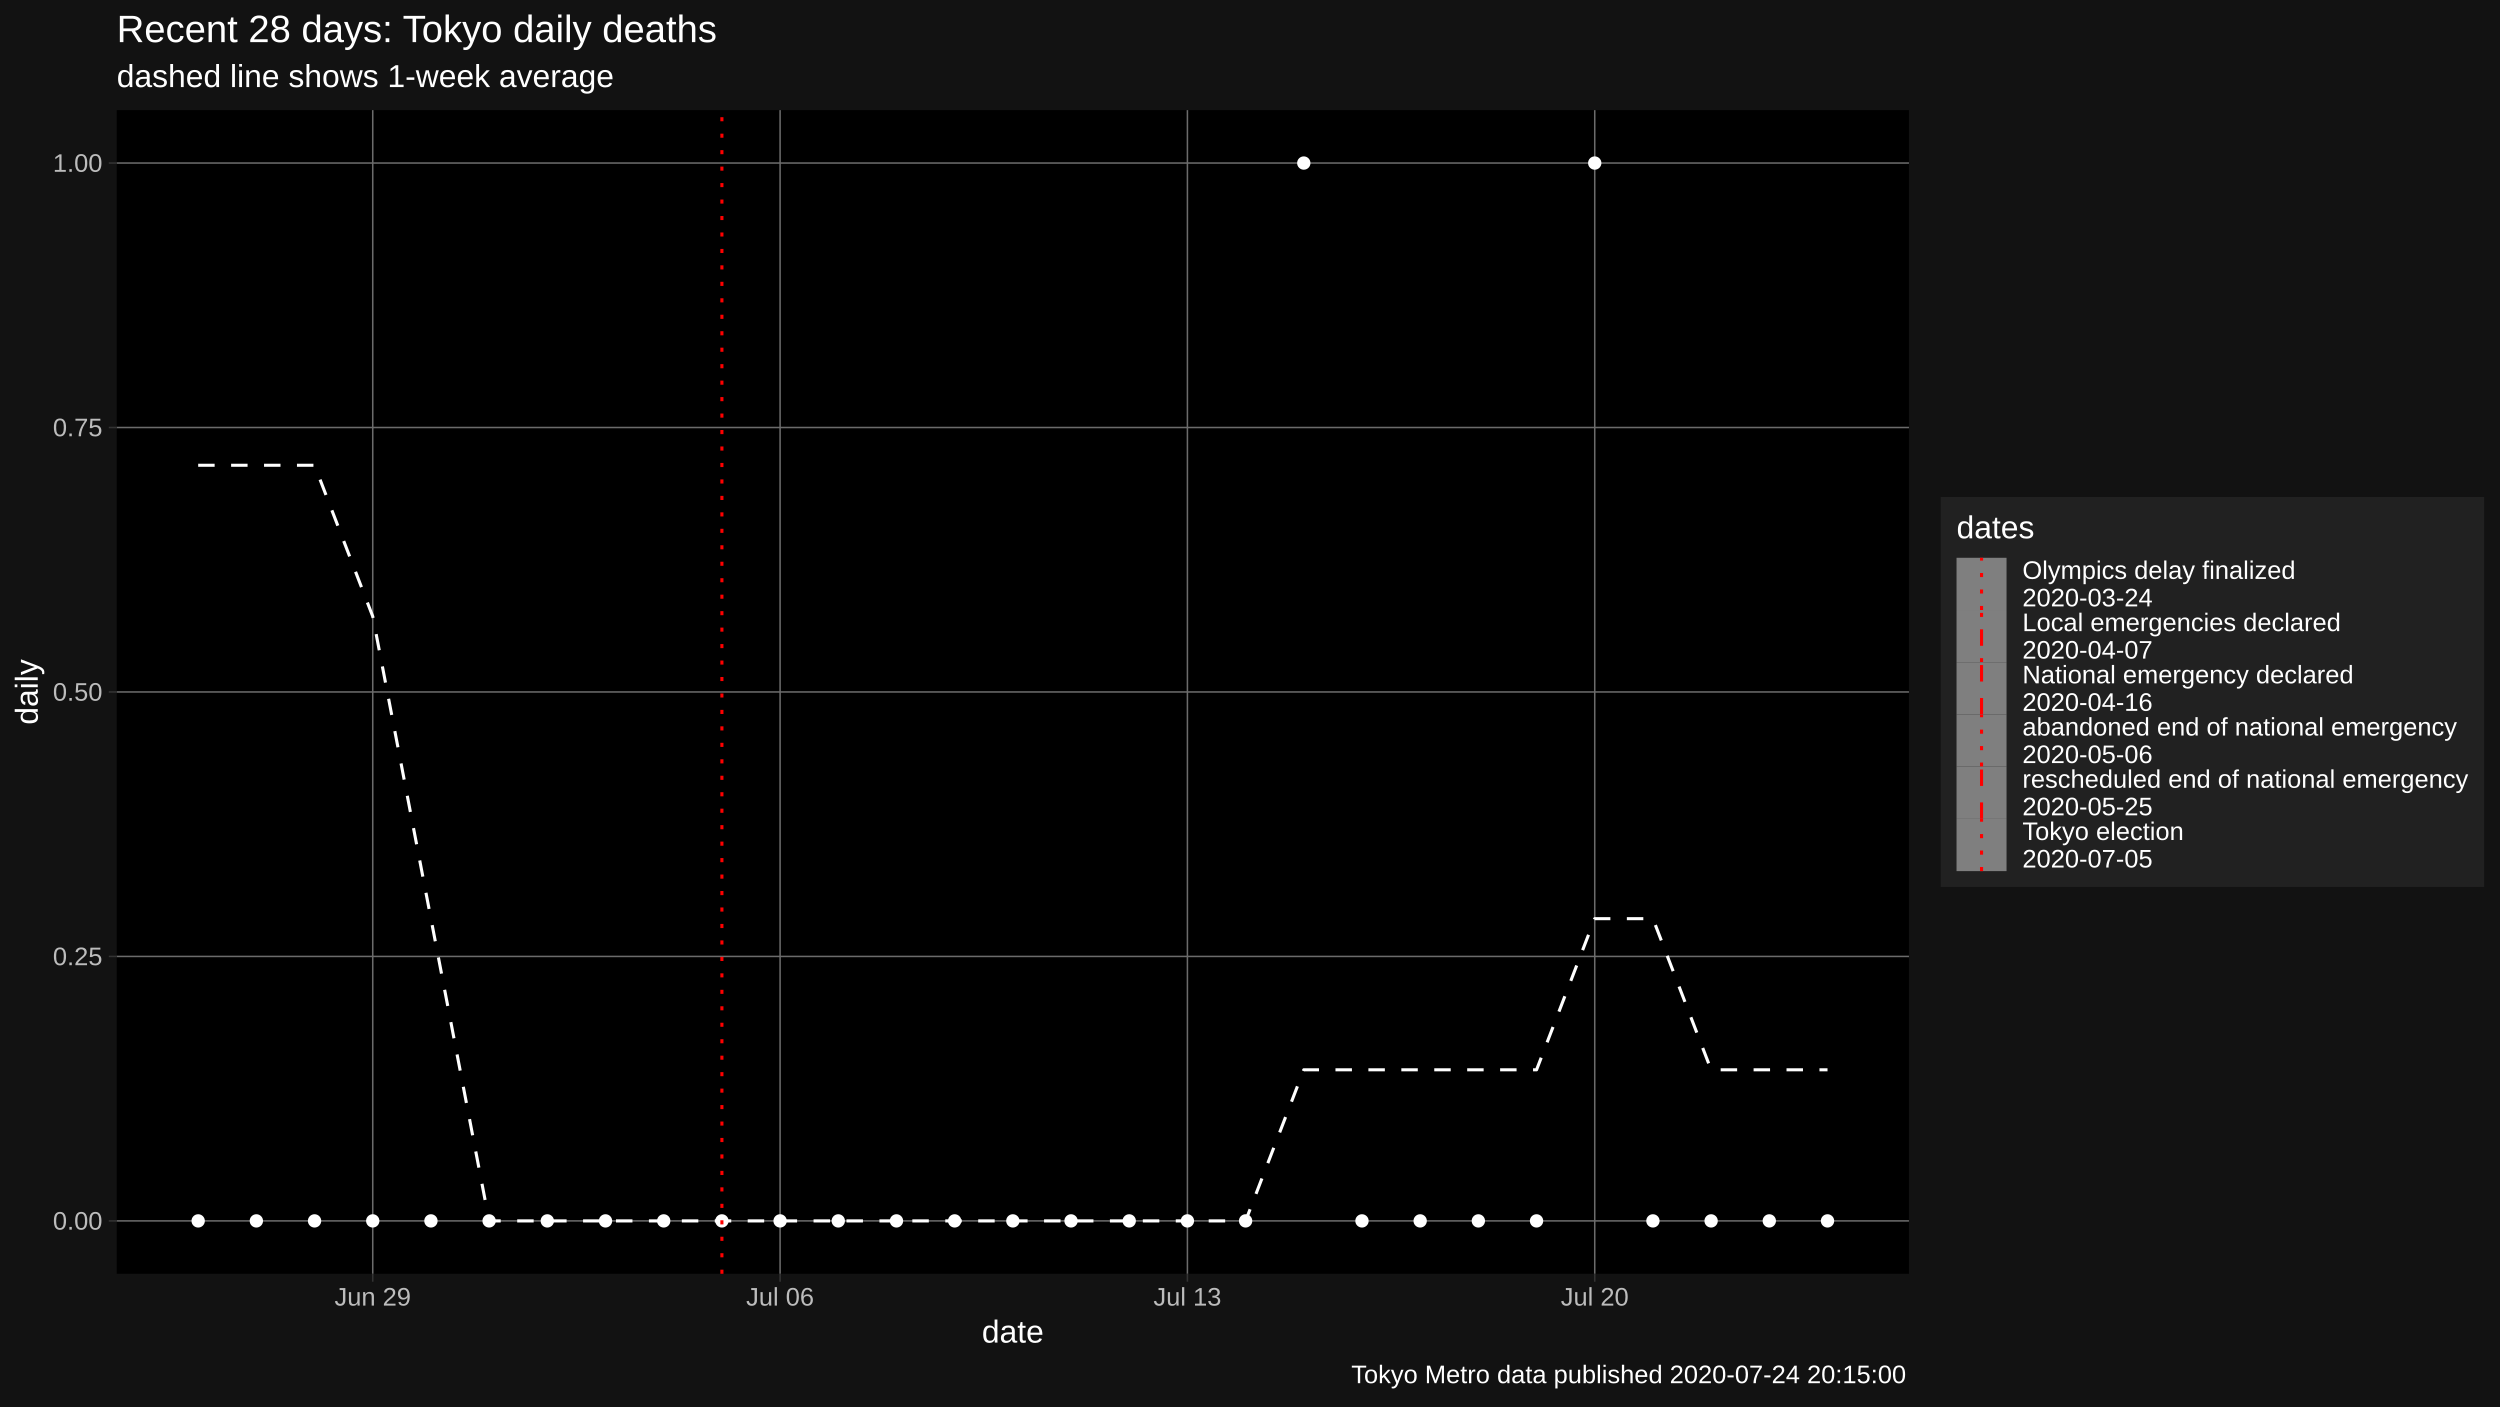
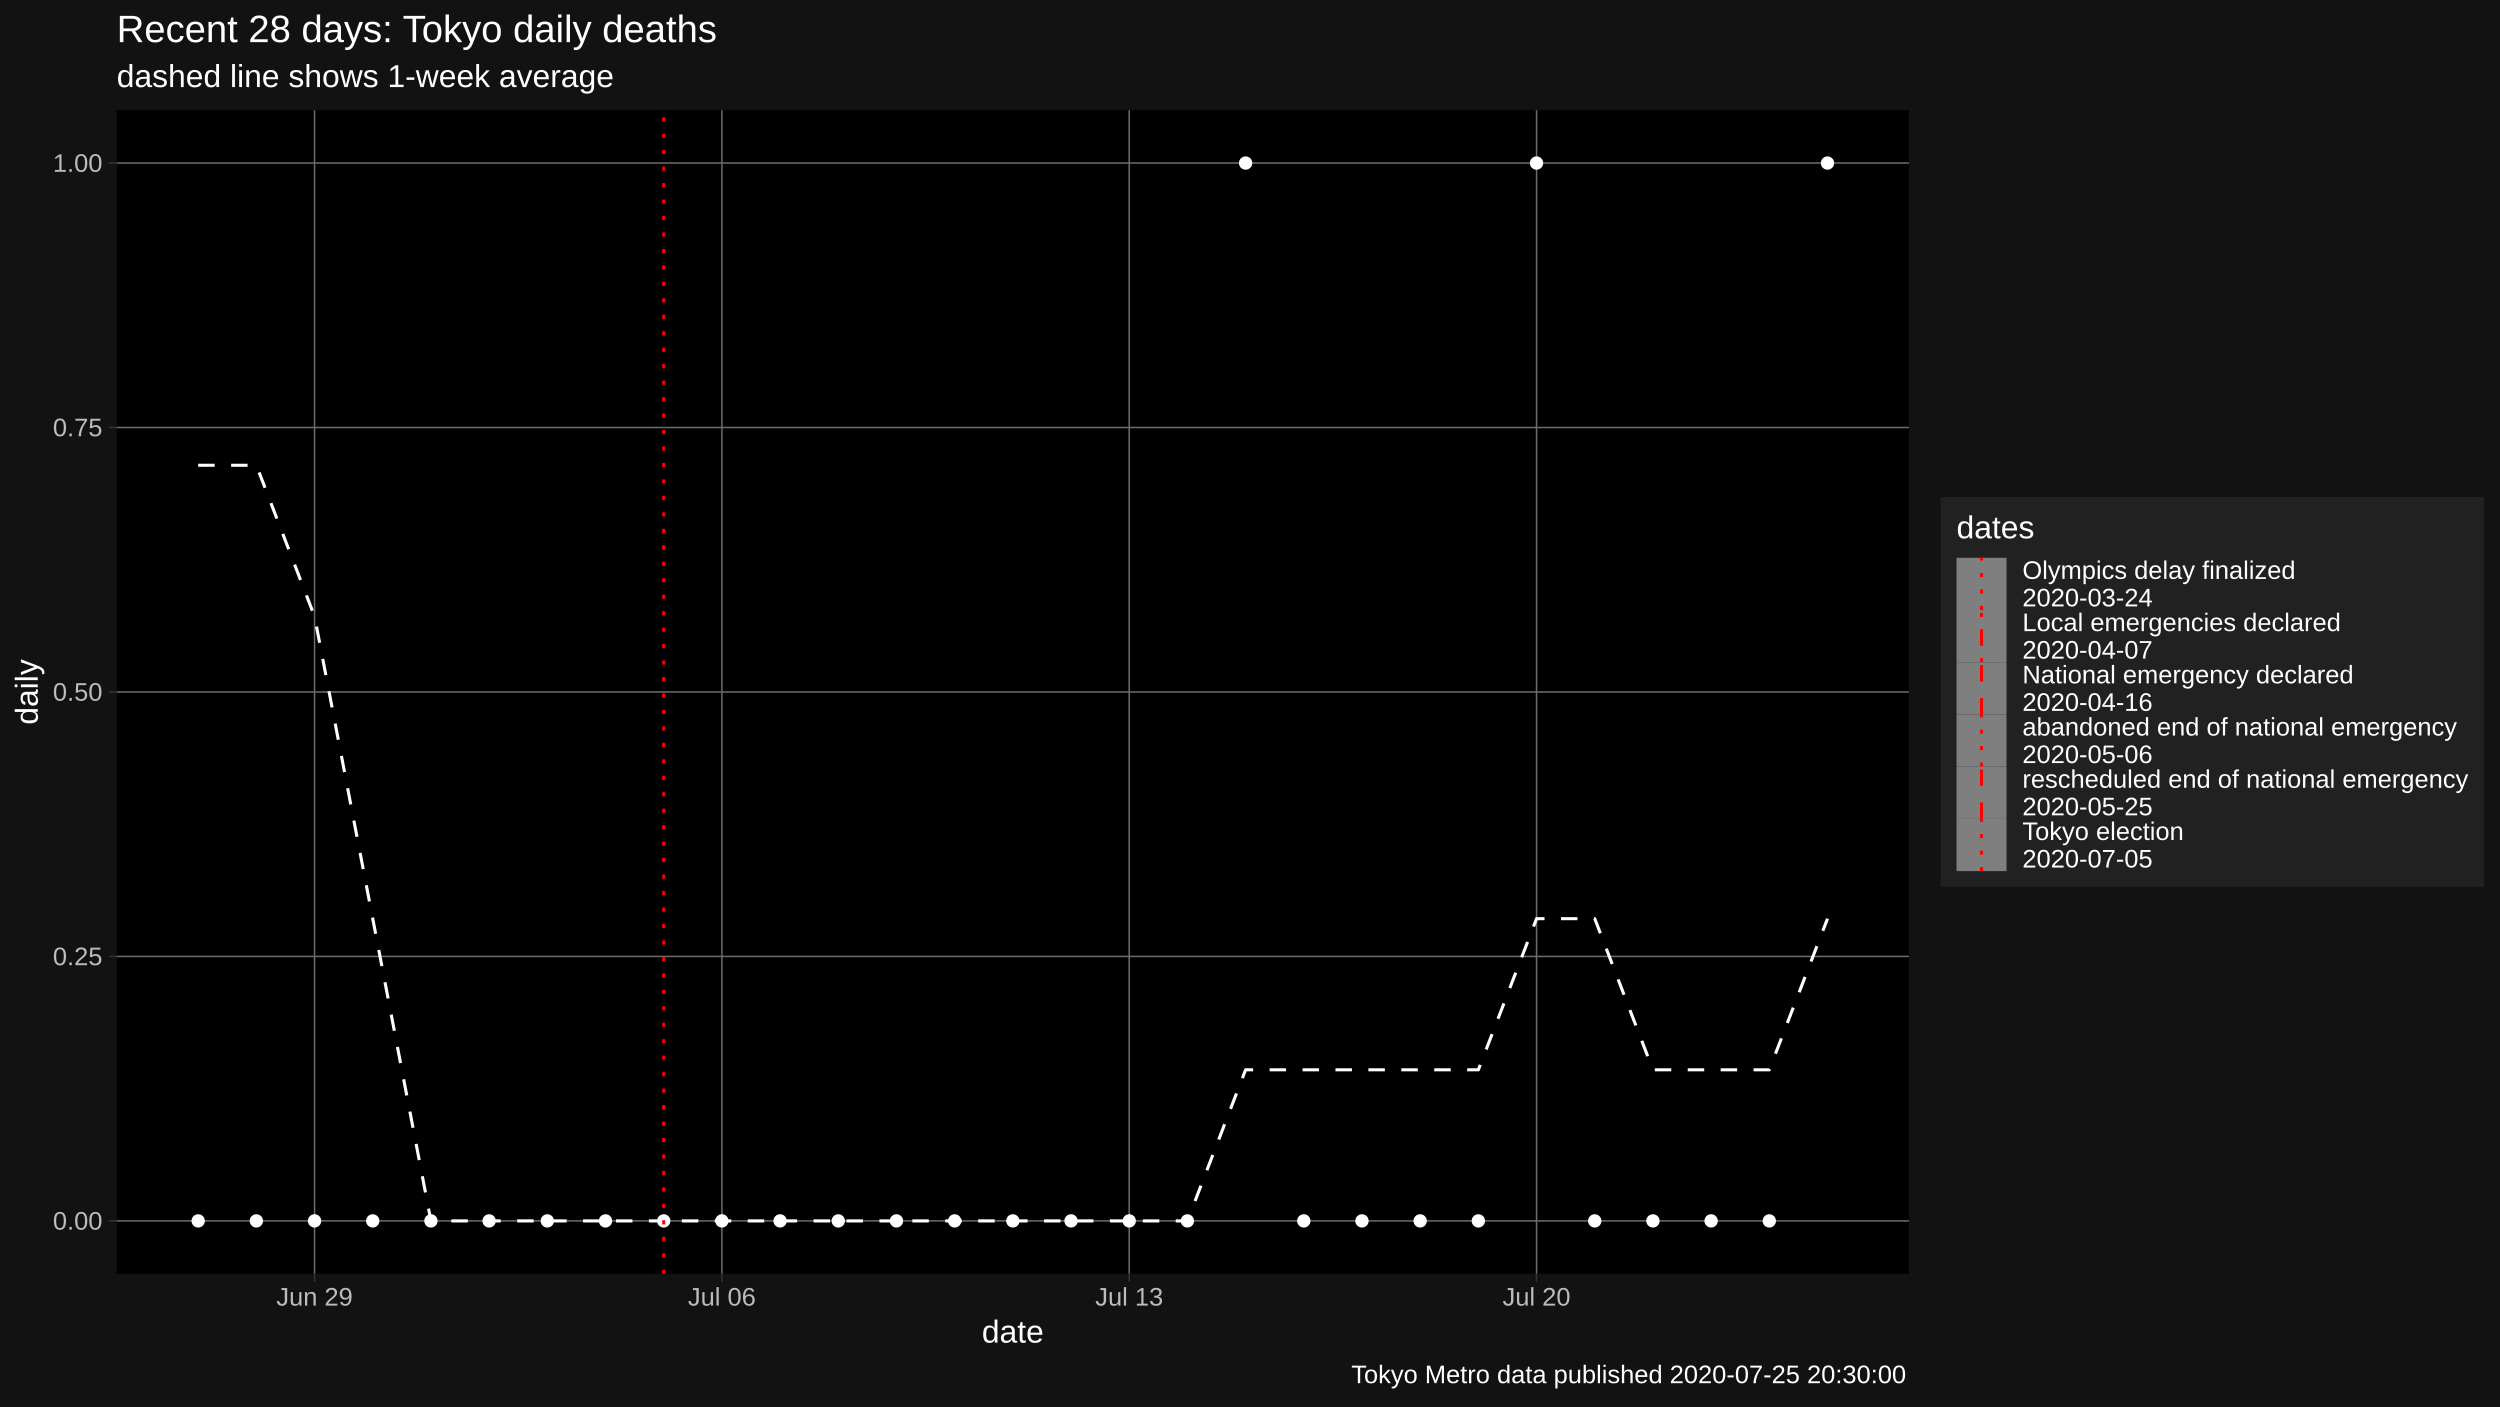
<svg xmlns="http://www.w3.org/2000/svg" viewBox="0 0 864.00 486.00">
  <defs>
    <style type="text/css">
    line, polyline, polygon, path, rect, circle {
      fill: none;
      stroke: #000000;
      stroke-linecap: round;
      stroke-linejoin: round;
      stroke-miterlimit: 10.00;
    }
  </style>
  </defs>
  <rect width="100%" height="100%" style="stroke: none; fill: #FFFFFF;" />
  <rect x="0.00" y="0.00" width="864.00" height="486.00" style="stroke-width: 1.07; stroke: #121212; fill: #121212;" />
  <defs>
    <clipPath id="cpNDAuMzR8NjU5Ljc0fDQ0MC4yMnwzOC4wNw==">
      <rect x="40.34" y="38.07" width="619.40" height="402.15" />
    </clipPath>
  </defs>
  <rect x="40.34" y="38.07" width="619.40" height="402.15" style="stroke-width: 1.07; stroke: none; fill: #000000;" clip-path="url(#cpNDAuMzR8NjU5Ljc0fDQ0MC4yMnwzOC4wNw==)" />
  <polyline points="40.34,421.94 659.74,421.94 " style="stroke-width: 0.53; stroke: #6B6B6B; stroke-linecap: butt;" clip-path="url(#cpNDAuMzR8NjU5Ljc0fDQ0MC4yMnwzOC4wNw==)" />
  <polyline points="40.34,330.54 659.74,330.54 " style="stroke-width: 0.53; stroke: #6B6B6B; stroke-linecap: butt;" clip-path="url(#cpNDAuMzR8NjU5Ljc0fDQ0MC4yMnwzOC4wNw==)" />
  <polyline points="40.34,239.15 659.74,239.15 " style="stroke-width: 0.53; stroke: #6B6B6B; stroke-linecap: butt;" clip-path="url(#cpNDAuMzR8NjU5Ljc0fDQ0MC4yMnwzOC4wNw==)" />
  <polyline points="40.34,147.75 659.74,147.75 " style="stroke-width: 0.53; stroke: #6B6B6B; stroke-linecap: butt;" clip-path="url(#cpNDAuMzR8NjU5Ljc0fDQ0MC4yMnwzOC4wNw==)" />
  <polyline points="40.34,56.35 659.74,56.35 " style="stroke-width: 0.53; stroke: #6B6B6B; stroke-linecap: butt;" clip-path="url(#cpNDAuMzR8NjU5Ljc0fDQ0MC4yMnwzOC4wNw==)" />
-   <polyline points="128.82,440.22 128.82,38.07 " style="stroke-width: 0.53; stroke: #6B6B6B; stroke-linecap: butt;" clip-path="url(#cpNDAuMzR8NjU5Ljc0fDQ0MC4yMnwzOC4wNw==)" />
-   <polyline points="269.60,440.22 269.60,38.07 " style="stroke-width: 0.53; stroke: #6B6B6B; stroke-linecap: butt;" clip-path="url(#cpNDAuMzR8NjU5Ljc0fDQ0MC4yMnwzOC4wNw==)" />
-   <polyline points="410.37,440.22 410.37,38.07 " style="stroke-width: 0.53; stroke: #6B6B6B; stroke-linecap: butt;" clip-path="url(#cpNDAuMzR8NjU5Ljc0fDQ0MC4yMnwzOC4wNw==)" />
-   <polyline points="551.14,440.22 551.14,38.07 " style="stroke-width: 0.53; stroke: #6B6B6B; stroke-linecap: butt;" clip-path="url(#cpNDAuMzR8NjU5Ljc0fDQ0MC4yMnwzOC4wNw==)" />
-   <polyline points="68.49,160.80 88.60,160.80 108.71,160.80 128.82,213.03 148.93,317.49 169.04,421.94 189.15,421.94 209.26,421.94 229.38,421.94 249.49,421.94 269.60,421.94 289.71,421.94 309.82,421.94 329.93,421.94 350.04,421.94 370.15,421.94 390.26,421.94 410.37,421.94 430.48,421.94 450.59,369.72 470.70,369.72 490.81,369.72 510.92,369.72 531.03,369.72 551.14,317.49 571.25,317.49 591.36,369.72 611.47,369.72 631.59,369.72 " style="stroke-width: 1.07; stroke: #FFFFFF; stroke-dasharray: 5.69,5.69; stroke-linecap: butt;" clip-path="url(#cpNDAuMzR8NjU5Ljc0fDQ0MC4yMnwzOC4wNw==)" />
+   <polyline points="108.71,440.22 108.71,38.07 " style="stroke-width: 0.53; stroke: #6B6B6B; stroke-linecap: butt;" clip-path="url(#cpNDAuMzR8NjU5Ljc0fDQ0MC4yMnwzOC4wNw==)" />
+   <polyline points="249.49,440.22 249.49,38.07 " style="stroke-width: 0.53; stroke: #6B6B6B; stroke-linecap: butt;" clip-path="url(#cpNDAuMzR8NjU5Ljc0fDQ0MC4yMnwzOC4wNw==)" />
+   <polyline points="390.26,440.22 390.26,38.07 " style="stroke-width: 0.53; stroke: #6B6B6B; stroke-linecap: butt;" clip-path="url(#cpNDAuMzR8NjU5Ljc0fDQ0MC4yMnwzOC4wNw==)" />
+   <polyline points="531.03,440.22 531.03,38.07 " style="stroke-width: 0.53; stroke: #6B6B6B; stroke-linecap: butt;" clip-path="url(#cpNDAuMzR8NjU5Ljc0fDQ0MC4yMnwzOC4wNw==)" />
+   <polyline points="68.49,160.80 88.60,160.80 108.71,213.03 128.82,317.49 148.93,421.94 169.04,421.94 189.15,421.94 209.26,421.94 229.38,421.94 249.49,421.94 269.60,421.94 289.71,421.94 309.82,421.94 329.93,421.94 350.04,421.94 370.15,421.94 390.26,421.94 410.37,421.94 430.48,369.72 450.59,369.72 470.70,369.72 490.81,369.72 510.92,369.72 531.03,317.49 551.14,317.49 571.25,369.72 591.36,369.72 611.47,369.72 631.59,317.49 " style="stroke-width: 1.07; stroke: #FFFFFF; stroke-dasharray: 5.69,5.69; stroke-linecap: butt;" clip-path="url(#cpNDAuMzR8NjU5Ljc0fDQ0MC4yMnwzOC4wNw==)" />
  <circle cx="68.49" cy="421.94" r="1.95" style="stroke-width: 0.71; stroke: #FFFFFF; fill: #FFFFFF;" clip-path="url(#cpNDAuMzR8NjU5Ljc0fDQ0MC4yMnwzOC4wNw==)" />
  <circle cx="88.60" cy="421.94" r="1.95" style="stroke-width: 0.71; stroke: #FFFFFF; fill: #FFFFFF;" clip-path="url(#cpNDAuMzR8NjU5Ljc0fDQ0MC4yMnwzOC4wNw==)" />
  <circle cx="108.71" cy="421.94" r="1.95" style="stroke-width: 0.71; stroke: #FFFFFF; fill: #FFFFFF;" clip-path="url(#cpNDAuMzR8NjU5Ljc0fDQ0MC4yMnwzOC4wNw==)" />
  <circle cx="128.82" cy="421.94" r="1.95" style="stroke-width: 0.71; stroke: #FFFFFF; fill: #FFFFFF;" clip-path="url(#cpNDAuMzR8NjU5Ljc0fDQ0MC4yMnwzOC4wNw==)" />
  <circle cx="148.93" cy="421.94" r="1.95" style="stroke-width: 0.71; stroke: #FFFFFF; fill: #FFFFFF;" clip-path="url(#cpNDAuMzR8NjU5Ljc0fDQ0MC4yMnwzOC4wNw==)" />
  <circle cx="169.04" cy="421.94" r="1.95" style="stroke-width: 0.71; stroke: #FFFFFF; fill: #FFFFFF;" clip-path="url(#cpNDAuMzR8NjU5Ljc0fDQ0MC4yMnwzOC4wNw==)" />
  <circle cx="189.15" cy="421.94" r="1.95" style="stroke-width: 0.71; stroke: #FFFFFF; fill: #FFFFFF;" clip-path="url(#cpNDAuMzR8NjU5Ljc0fDQ0MC4yMnwzOC4wNw==)" />
  <circle cx="209.26" cy="421.94" r="1.95" style="stroke-width: 0.71; stroke: #FFFFFF; fill: #FFFFFF;" clip-path="url(#cpNDAuMzR8NjU5Ljc0fDQ0MC4yMnwzOC4wNw==)" />
  <circle cx="229.38" cy="421.94" r="1.95" style="stroke-width: 0.71; stroke: #FFFFFF; fill: #FFFFFF;" clip-path="url(#cpNDAuMzR8NjU5Ljc0fDQ0MC4yMnwzOC4wNw==)" />
  <circle cx="249.49" cy="421.94" r="1.95" style="stroke-width: 0.71; stroke: #FFFFFF; fill: #FFFFFF;" clip-path="url(#cpNDAuMzR8NjU5Ljc0fDQ0MC4yMnwzOC4wNw==)" />
  <circle cx="269.60" cy="421.94" r="1.95" style="stroke-width: 0.71; stroke: #FFFFFF; fill: #FFFFFF;" clip-path="url(#cpNDAuMzR8NjU5Ljc0fDQ0MC4yMnwzOC4wNw==)" />
  <circle cx="289.71" cy="421.94" r="1.95" style="stroke-width: 0.71; stroke: #FFFFFF; fill: #FFFFFF;" clip-path="url(#cpNDAuMzR8NjU5Ljc0fDQ0MC4yMnwzOC4wNw==)" />
  <circle cx="309.82" cy="421.94" r="1.95" style="stroke-width: 0.71; stroke: #FFFFFF; fill: #FFFFFF;" clip-path="url(#cpNDAuMzR8NjU5Ljc0fDQ0MC4yMnwzOC4wNw==)" />
  <circle cx="329.93" cy="421.94" r="1.95" style="stroke-width: 0.71; stroke: #FFFFFF; fill: #FFFFFF;" clip-path="url(#cpNDAuMzR8NjU5Ljc0fDQ0MC4yMnwzOC4wNw==)" />
  <circle cx="350.04" cy="421.94" r="1.95" style="stroke-width: 0.71; stroke: #FFFFFF; fill: #FFFFFF;" clip-path="url(#cpNDAuMzR8NjU5Ljc0fDQ0MC4yMnwzOC4wNw==)" />
  <circle cx="370.15" cy="421.94" r="1.95" style="stroke-width: 0.71; stroke: #FFFFFF; fill: #FFFFFF;" clip-path="url(#cpNDAuMzR8NjU5Ljc0fDQ0MC4yMnwzOC4wNw==)" />
  <circle cx="390.26" cy="421.94" r="1.95" style="stroke-width: 0.71; stroke: #FFFFFF; fill: #FFFFFF;" clip-path="url(#cpNDAuMzR8NjU5Ljc0fDQ0MC4yMnwzOC4wNw==)" />
  <circle cx="410.37" cy="421.94" r="1.95" style="stroke-width: 0.71; stroke: #FFFFFF; fill: #FFFFFF;" clip-path="url(#cpNDAuMzR8NjU5Ljc0fDQ0MC4yMnwzOC4wNw==)" />
-   <circle cx="430.48" cy="421.94" r="1.95" style="stroke-width: 0.71; stroke: #FFFFFF; fill: #FFFFFF;" clip-path="url(#cpNDAuMzR8NjU5Ljc0fDQ0MC4yMnwzOC4wNw==)" />
-   <circle cx="450.59" cy="56.35" r="1.95" style="stroke-width: 0.71; stroke: #FFFFFF; fill: #FFFFFF;" clip-path="url(#cpNDAuMzR8NjU5Ljc0fDQ0MC4yMnwzOC4wNw==)" />
+   <circle cx="430.48" cy="56.35" r="1.95" style="stroke-width: 0.71; stroke: #FFFFFF; fill: #FFFFFF;" clip-path="url(#cpNDAuMzR8NjU5Ljc0fDQ0MC4yMnwzOC4wNw==)" />
+   <circle cx="450.59" cy="421.94" r="1.95" style="stroke-width: 0.71; stroke: #FFFFFF; fill: #FFFFFF;" clip-path="url(#cpNDAuMzR8NjU5Ljc0fDQ0MC4yMnwzOC4wNw==)" />
  <circle cx="470.70" cy="421.94" r="1.95" style="stroke-width: 0.71; stroke: #FFFFFF; fill: #FFFFFF;" clip-path="url(#cpNDAuMzR8NjU5Ljc0fDQ0MC4yMnwzOC4wNw==)" />
  <circle cx="490.81" cy="421.94" r="1.95" style="stroke-width: 0.71; stroke: #FFFFFF; fill: #FFFFFF;" clip-path="url(#cpNDAuMzR8NjU5Ljc0fDQ0MC4yMnwzOC4wNw==)" />
  <circle cx="510.92" cy="421.94" r="1.95" style="stroke-width: 0.71; stroke: #FFFFFF; fill: #FFFFFF;" clip-path="url(#cpNDAuMzR8NjU5Ljc0fDQ0MC4yMnwzOC4wNw==)" />
-   <circle cx="531.03" cy="421.94" r="1.95" style="stroke-width: 0.71; stroke: #FFFFFF; fill: #FFFFFF;" clip-path="url(#cpNDAuMzR8NjU5Ljc0fDQ0MC4yMnwzOC4wNw==)" />
-   <circle cx="551.14" cy="56.35" r="1.95" style="stroke-width: 0.71; stroke: #FFFFFF; fill: #FFFFFF;" clip-path="url(#cpNDAuMzR8NjU5Ljc0fDQ0MC4yMnwzOC4wNw==)" />
+   <circle cx="531.03" cy="56.35" r="1.95" style="stroke-width: 0.71; stroke: #FFFFFF; fill: #FFFFFF;" clip-path="url(#cpNDAuMzR8NjU5Ljc0fDQ0MC4yMnwzOC4wNw==)" />
+   <circle cx="551.14" cy="421.94" r="1.95" style="stroke-width: 0.71; stroke: #FFFFFF; fill: #FFFFFF;" clip-path="url(#cpNDAuMzR8NjU5Ljc0fDQ0MC4yMnwzOC4wNw==)" />
  <circle cx="571.25" cy="421.94" r="1.95" style="stroke-width: 0.71; stroke: #FFFFFF; fill: #FFFFFF;" clip-path="url(#cpNDAuMzR8NjU5Ljc0fDQ0MC4yMnwzOC4wNw==)" />
  <circle cx="591.36" cy="421.94" r="1.95" style="stroke-width: 0.71; stroke: #FFFFFF; fill: #FFFFFF;" clip-path="url(#cpNDAuMzR8NjU5Ljc0fDQ0MC4yMnwzOC4wNw==)" />
  <circle cx="611.47" cy="421.94" r="1.95" style="stroke-width: 0.71; stroke: #FFFFFF; fill: #FFFFFF;" clip-path="url(#cpNDAuMzR8NjU5Ljc0fDQ0MC4yMnwzOC4wNw==)" />
-   <circle cx="631.59" cy="421.94" r="1.95" style="stroke-width: 0.71; stroke: #FFFFFF; fill: #FFFFFF;" clip-path="url(#cpNDAuMzR8NjU5Ljc0fDQ0MC4yMnwzOC4wNw==)" />
-   <line x1="249.49" y1="440.22" x2="249.49" y2="38.07" style="stroke-width: 1.07; stroke: #FF0000; stroke-dasharray: 1.42,4.27; stroke-linecap: butt;" clip-path="url(#cpNDAuMzR8NjU5Ljc0fDQ0MC4yMnwzOC4wNw==)" />
+   <circle cx="631.59" cy="56.35" r="1.95" style="stroke-width: 0.71; stroke: #FFFFFF; fill: #FFFFFF;" clip-path="url(#cpNDAuMzR8NjU5Ljc0fDQ0MC4yMnwzOC4wNw==)" />
+   <line x1="229.38" y1="440.22" x2="229.38" y2="38.07" style="stroke-width: 1.07; stroke: #FF0000; stroke-dasharray: 1.42,4.27; stroke-linecap: butt;" clip-path="url(#cpNDAuMzR8NjU5Ljc0fDQ0MC4yMnwzOC4wNw==)" />
  <defs>
    <clipPath id="cpMC4wMHw4NjQuMDB8NDg2LjAwfDAuMDA=">
      <rect x="0.00" y="0.00" width="864.00" height="486.00" />
    </clipPath>
  </defs>
  <g clip-path="url(#cpMC4wMHw4NjQuMDB8NDg2LjAwfDAuMDA=)">
    <text x="18.28" y="424.97" style="font-size: 8.80px; fill: #BCBCBC; font-family: Liberation Sans;" textLength="17.13px" lengthAdjust="spacingAndGlyphs">0.00</text>
  </g>
  <g clip-path="url(#cpMC4wMHw4NjQuMDB8NDg2LjAwfDAuMDA=)">
    <text x="18.28" y="333.57" style="font-size: 8.80px; fill: #BCBCBC; font-family: Liberation Sans;" textLength="17.13px" lengthAdjust="spacingAndGlyphs">0.25</text>
  </g>
  <g clip-path="url(#cpMC4wMHw4NjQuMDB8NDg2LjAwfDAuMDA=)">
    <text x="18.28" y="242.17" style="font-size: 8.80px; fill: #BCBCBC; font-family: Liberation Sans;" textLength="17.13px" lengthAdjust="spacingAndGlyphs">0.50</text>
  </g>
  <g clip-path="url(#cpMC4wMHw4NjQuMDB8NDg2LjAwfDAuMDA=)">
    <text x="18.28" y="150.77" style="font-size: 8.80px; fill: #BCBCBC; font-family: Liberation Sans;" textLength="17.13px" lengthAdjust="spacingAndGlyphs">0.75</text>
  </g>
  <g clip-path="url(#cpMC4wMHw4NjQuMDB8NDg2LjAwfDAuMDA=)">
    <text x="18.28" y="59.38" style="font-size: 8.80px; fill: #BCBCBC; font-family: Liberation Sans;" textLength="17.13px" lengthAdjust="spacingAndGlyphs">1.00</text>
  </g>
  <polyline points="37.60,421.94 40.34,421.94 " style="stroke-width: 0.53; stroke: #333333; stroke-linecap: butt;" clip-path="url(#cpMC4wMHw4NjQuMDB8NDg2LjAwfDAuMDA=)" />
  <polyline points="37.60,330.54 40.34,330.54 " style="stroke-width: 0.53; stroke: #333333; stroke-linecap: butt;" clip-path="url(#cpMC4wMHw4NjQuMDB8NDg2LjAwfDAuMDA=)" />
  <polyline points="37.60,239.15 40.34,239.15 " style="stroke-width: 0.53; stroke: #333333; stroke-linecap: butt;" clip-path="url(#cpMC4wMHw4NjQuMDB8NDg2LjAwfDAuMDA=)" />
  <polyline points="37.60,147.75 40.34,147.75 " style="stroke-width: 0.53; stroke: #333333; stroke-linecap: butt;" clip-path="url(#cpMC4wMHw4NjQuMDB8NDg2LjAwfDAuMDA=)" />
  <polyline points="37.60,56.35 40.34,56.35 " style="stroke-width: 0.53; stroke: #333333; stroke-linecap: butt;" clip-path="url(#cpMC4wMHw4NjQuMDB8NDg2LjAwfDAuMDA=)" />
-   <polyline points="128.82,442.96 128.82,440.22 " style="stroke-width: 0.53; stroke: #333333; stroke-linecap: butt;" clip-path="url(#cpMC4wMHw4NjQuMDB8NDg2LjAwfDAuMDA=)" />
-   <polyline points="269.60,442.96 269.60,440.22 " style="stroke-width: 0.53; stroke: #333333; stroke-linecap: butt;" clip-path="url(#cpMC4wMHw4NjQuMDB8NDg2LjAwfDAuMDA=)" />
-   <polyline points="410.37,442.96 410.37,440.22 " style="stroke-width: 0.53; stroke: #333333; stroke-linecap: butt;" clip-path="url(#cpMC4wMHw4NjQuMDB8NDg2LjAwfDAuMDA=)" />
-   <polyline points="551.14,442.96 551.14,440.22 " style="stroke-width: 0.53; stroke: #333333; stroke-linecap: butt;" clip-path="url(#cpMC4wMHw4NjQuMDB8NDg2LjAwfDAuMDA=)" />
+   <polyline points="108.71,442.96 108.71,440.22 " style="stroke-width: 0.53; stroke: #333333; stroke-linecap: butt;" clip-path="url(#cpMC4wMHw4NjQuMDB8NDg2LjAwfDAuMDA=)" />
+   <polyline points="249.49,442.96 249.49,440.22 " style="stroke-width: 0.53; stroke: #333333; stroke-linecap: butt;" clip-path="url(#cpMC4wMHw4NjQuMDB8NDg2LjAwfDAuMDA=)" />
+   <polyline points="390.26,442.96 390.26,440.22 " style="stroke-width: 0.53; stroke: #333333; stroke-linecap: butt;" clip-path="url(#cpMC4wMHw4NjQuMDB8NDg2LjAwfDAuMDA=)" />
+   <polyline points="531.03,442.96 531.03,440.22 " style="stroke-width: 0.53; stroke: #333333; stroke-linecap: butt;" clip-path="url(#cpMC4wMHw4NjQuMDB8NDg2LjAwfDAuMDA=)" />
  <g clip-path="url(#cpMC4wMHw4NjQuMDB8NDg2LjAwfDAuMDA=)">
-     <text x="115.61" y="451.21" style="font-size: 8.80px; fill: #BCBCBC; font-family: Liberation Sans;" textLength="26.42px" lengthAdjust="spacingAndGlyphs">Jun 29</text>
+     <text x="95.50" y="451.21" style="font-size: 8.80px; fill: #BCBCBC; font-family: Liberation Sans;" textLength="26.42px" lengthAdjust="spacingAndGlyphs">Jun 29</text>
  </g>
  <g clip-path="url(#cpMC4wMHw4NjQuMDB8NDg2LjAwfDAuMDA=)">
-     <text x="257.85" y="451.21" style="font-size: 8.80px; fill: #BCBCBC; font-family: Liberation Sans;" textLength="23.48px" lengthAdjust="spacingAndGlyphs">Jul 06</text>
+     <text x="237.74" y="451.21" style="font-size: 8.80px; fill: #BCBCBC; font-family: Liberation Sans;" textLength="23.48px" lengthAdjust="spacingAndGlyphs">Jul 06</text>
  </g>
  <g clip-path="url(#cpMC4wMHw4NjQuMDB8NDg2LjAwfDAuMDA=)">
-     <text x="398.63" y="451.21" style="font-size: 8.80px; fill: #BCBCBC; font-family: Liberation Sans;" textLength="23.48px" lengthAdjust="spacingAndGlyphs">Jul 13</text>
+     <text x="378.52" y="451.21" style="font-size: 8.80px; fill: #BCBCBC; font-family: Liberation Sans;" textLength="23.48px" lengthAdjust="spacingAndGlyphs">Jul 13</text>
  </g>
  <g clip-path="url(#cpMC4wMHw4NjQuMDB8NDg2LjAwfDAuMDA=)">
-     <text x="539.40" y="451.21" style="font-size: 8.80px; fill: #BCBCBC; font-family: Liberation Sans;" textLength="23.48px" lengthAdjust="spacingAndGlyphs">Jul 20</text>
+     <text x="519.29" y="451.21" style="font-size: 8.80px; fill: #BCBCBC; font-family: Liberation Sans;" textLength="23.48px" lengthAdjust="spacingAndGlyphs">Jul 20</text>
  </g>
  <g clip-path="url(#cpMC4wMHw4NjQuMDB8NDg2LjAwfDAuMDA=)">
    <text x="339.33" y="464.01" style="font-size: 11.00px; fill: #FFFFFF; font-family: Liberation Sans;" textLength="21.41px" lengthAdjust="spacingAndGlyphs">date</text>
  </g>
  <g clip-path="url(#cpMC4wMHw4NjQuMDB8NDg2LjAwfDAuMDA=)">
    <text transform="translate(13.05,250.46) rotate(-90)" style="font-size: 11.00px; fill: #FFFFFF; font-family: Liberation Sans;" textLength="22.62px" lengthAdjust="spacingAndGlyphs">daily</text>
  </g>
  <rect x="670.70" y="171.75" width="187.82" height="134.79" style="stroke-width: 1.07; stroke: none; fill: #212121;" clip-path="url(#cpMC4wMHw4NjQuMDB8NDg2LjAwfDAuMDA=)" />
  <g clip-path="url(#cpMC4wMHw4NjQuMDB8NDg2LjAwfDAuMDA=)">
    <text x="676.18" y="186.04" style="font-size: 11.00px; fill: #FFFFFF; font-family: Liberation Sans;" textLength="26.91px" lengthAdjust="spacingAndGlyphs">dates</text>
  </g>
  <rect x="676.18" y="192.77" width="17.28" height="18.05" style="stroke-width: 1.07; stroke: none; fill: #7F7F7F;" clip-path="url(#cpMC4wMHw4NjQuMDB8NDg2LjAwfDAuMDA=)" />
  <line x1="684.82" y1="210.82" x2="684.82" y2="192.77" style="stroke-width: 1.07; stroke: #FF0000; stroke-dasharray: 1.42,4.27; stroke-linecap: butt;" clip-path="url(#cpMC4wMHw4NjQuMDB8NDg2LjAwfDAuMDA=)" />
  <rect x="676.18" y="210.82" width="17.28" height="18.05" style="stroke-width: 1.07; stroke: none; fill: #7F7F7F;" clip-path="url(#cpMC4wMHw4NjQuMDB8NDg2LjAwfDAuMDA=)" />
  <line x1="684.82" y1="228.87" x2="684.82" y2="210.82" style="stroke-width: 1.07; stroke: #FF0000; stroke-dasharray: 1.42,4.27,5.69,4.27; stroke-linecap: butt;" clip-path="url(#cpMC4wMHw4NjQuMDB8NDg2LjAwfDAuMDA=)" />
  <rect x="676.18" y="228.87" width="17.28" height="18.05" style="stroke-width: 1.07; stroke: none; fill: #7F7F7F;" clip-path="url(#cpMC4wMHw4NjQuMDB8NDg2LjAwfDAuMDA=)" />
  <line x1="684.82" y1="246.91" x2="684.82" y2="228.87" style="stroke-width: 1.07; stroke: #FF0000; stroke-dasharray: 5.69,5.69; stroke-linecap: butt;" clip-path="url(#cpMC4wMHw4NjQuMDB8NDg2LjAwfDAuMDA=)" />
  <rect x="676.18" y="246.91" width="17.28" height="18.05" style="stroke-width: 1.07; stroke: none; fill: #7F7F7F;" clip-path="url(#cpMC4wMHw4NjQuMDB8NDg2LjAwfDAuMDA=)" />
  <line x1="684.82" y1="264.96" x2="684.82" y2="246.91" style="stroke-width: 1.07; stroke: #FF0000; stroke-dasharray: 1.42,4.27; stroke-linecap: butt;" clip-path="url(#cpMC4wMHw4NjQuMDB8NDg2LjAwfDAuMDA=)" />
  <rect x="676.18" y="264.96" width="17.28" height="18.05" style="stroke-width: 1.07; stroke: none; fill: #7F7F7F;" clip-path="url(#cpMC4wMHw4NjQuMDB8NDg2LjAwfDAuMDA=)" />
  <line x1="684.82" y1="283.01" x2="684.82" y2="264.96" style="stroke-width: 1.07; stroke: #FF0000; stroke-dasharray: 5.69,5.69; stroke-linecap: butt;" clip-path="url(#cpMC4wMHw4NjQuMDB8NDg2LjAwfDAuMDA=)" />
  <rect x="676.18" y="283.01" width="17.28" height="18.05" style="stroke-width: 1.07; stroke: none; fill: #7F7F7F;" clip-path="url(#cpMC4wMHw4NjQuMDB8NDg2LjAwfDAuMDA=)" />
  <line x1="684.82" y1="301.06" x2="684.82" y2="283.01" style="stroke-width: 1.07; stroke: #FF0000; stroke-dasharray: 1.42,4.27; stroke-linecap: butt;" clip-path="url(#cpMC4wMHw4NjQuMDB8NDg2LjAwfDAuMDA=)" />
  <g clip-path="url(#cpMC4wMHw4NjQuMDB8NDg2LjAwfDAuMDA=)">
    <text x="698.94" y="200.07" style="font-size: 8.80px; fill: #FFFFFF; font-family: Liberation Sans;" textLength="94.39px" lengthAdjust="spacingAndGlyphs">Olympics delay finalized</text>
  </g>
  <g clip-path="url(#cpMC4wMHw4NjQuMDB8NDg2LjAwfDAuMDA=)">
    <text x="698.94" y="209.57" style="font-size: 8.80px; fill: #FFFFFF; font-family: Liberation Sans;" textLength="45.01px" lengthAdjust="spacingAndGlyphs">2020-03-24</text>
  </g>
  <g clip-path="url(#cpMC4wMHw4NjQuMDB8NDg2LjAwfDAuMDA=)">
    <text x="698.94" y="218.12" style="font-size: 8.80px; fill: #FFFFFF; font-family: Liberation Sans;" textLength="110.06px" lengthAdjust="spacingAndGlyphs">Local emergencies declared</text>
  </g>
  <g clip-path="url(#cpMC4wMHw4NjQuMDB8NDg2LjAwfDAuMDA=)">
    <text x="698.94" y="227.62" style="font-size: 8.80px; fill: #FFFFFF; font-family: Liberation Sans;" textLength="45.01px" lengthAdjust="spacingAndGlyphs">2020-04-07</text>
  </g>
  <g clip-path="url(#cpMC4wMHw4NjQuMDB8NDg2LjAwfDAuMDA=)">
    <text x="698.94" y="236.17" style="font-size: 8.80px; fill: #FFFFFF; font-family: Liberation Sans;" textLength="114.46px" lengthAdjust="spacingAndGlyphs">National emergency declared</text>
  </g>
  <g clip-path="url(#cpMC4wMHw4NjQuMDB8NDg2LjAwfDAuMDA=)">
    <text x="698.94" y="245.67" style="font-size: 8.80px; fill: #FFFFFF; font-family: Liberation Sans;" textLength="45.01px" lengthAdjust="spacingAndGlyphs">2020-04-16</text>
  </g>
  <g clip-path="url(#cpMC4wMHw4NjQuMDB8NDg2LjAwfDAuMDA=)">
    <text x="698.94" y="254.21" style="font-size: 8.80px; fill: #FFFFFF; font-family: Liberation Sans;" textLength="150.21px" lengthAdjust="spacingAndGlyphs">abandoned end of national emergency</text>
  </g>
  <g clip-path="url(#cpMC4wMHw4NjQuMDB8NDg2LjAwfDAuMDA=)">
    <text x="698.94" y="263.72" style="font-size: 8.80px; fill: #FFFFFF; font-family: Liberation Sans;" textLength="45.01px" lengthAdjust="spacingAndGlyphs">2020-05-06</text>
  </g>
  <g clip-path="url(#cpMC4wMHw4NjQuMDB8NDg2LjAwfDAuMDA=)">
    <text x="698.94" y="272.26" style="font-size: 8.80px; fill: #FFFFFF; font-family: Liberation Sans;" textLength="154.10px" lengthAdjust="spacingAndGlyphs">rescheduled end of national emergency</text>
  </g>
  <g clip-path="url(#cpMC4wMHw4NjQuMDB8NDg2LjAwfDAuMDA=)">
    <text x="698.94" y="281.77" style="font-size: 8.80px; fill: #FFFFFF; font-family: Liberation Sans;" textLength="45.01px" lengthAdjust="spacingAndGlyphs">2020-05-25</text>
  </g>
  <g clip-path="url(#cpMC4wMHw4NjQuMDB8NDg2LjAwfDAuMDA=)">
    <text x="698.94" y="290.31" style="font-size: 8.80px; fill: #FFFFFF; font-family: Liberation Sans;" textLength="56.74px" lengthAdjust="spacingAndGlyphs">Tokyo election</text>
  </g>
  <g clip-path="url(#cpMC4wMHw4NjQuMDB8NDg2LjAwfDAuMDA=)">
    <text x="698.94" y="299.81" style="font-size: 8.80px; fill: #FFFFFF; font-family: Liberation Sans;" textLength="45.01px" lengthAdjust="spacingAndGlyphs">2020-07-05</text>
  </g>
  <g clip-path="url(#cpMC4wMHw4NjQuMDB8NDg2LjAwfDAuMDA=)">
    <text x="40.34" y="30.10" style="font-size: 11.00px; fill: #FFFFFF; font-family: Liberation Sans;" textLength="171.83px" lengthAdjust="spacingAndGlyphs">dashed line shows 1-week average</text>
  </g>
  <g clip-path="url(#cpMC4wMHw4NjQuMDB8NDg2LjAwfDAuMDA=)">
    <text x="40.34" y="14.56" style="font-size: 13.20px; fill: #FFFFFF; font-family: Liberation Sans;" textLength="209.12px" lengthAdjust="spacingAndGlyphs">Recent 28 days: Tokyo daily deaths</text>
  </g>
  <g clip-path="url(#cpMC4wMHw4NjQuMDB8NDg2LjAwfDAuMDA=)">
-     <text x="466.99" y="478.03" style="font-size: 8.80px; fill: #FFFFFF; font-family: Liberation Sans;" textLength="192.75px" lengthAdjust="spacingAndGlyphs">Tokyo Metro data published 2020-07-24 20:15:00</text>
+     <text x="466.99" y="478.03" style="font-size: 8.80px; fill: #FFFFFF; font-family: Liberation Sans;" textLength="192.75px" lengthAdjust="spacingAndGlyphs">Tokyo Metro data published 2020-07-25 20:30:00</text>
  </g>
</svg>
